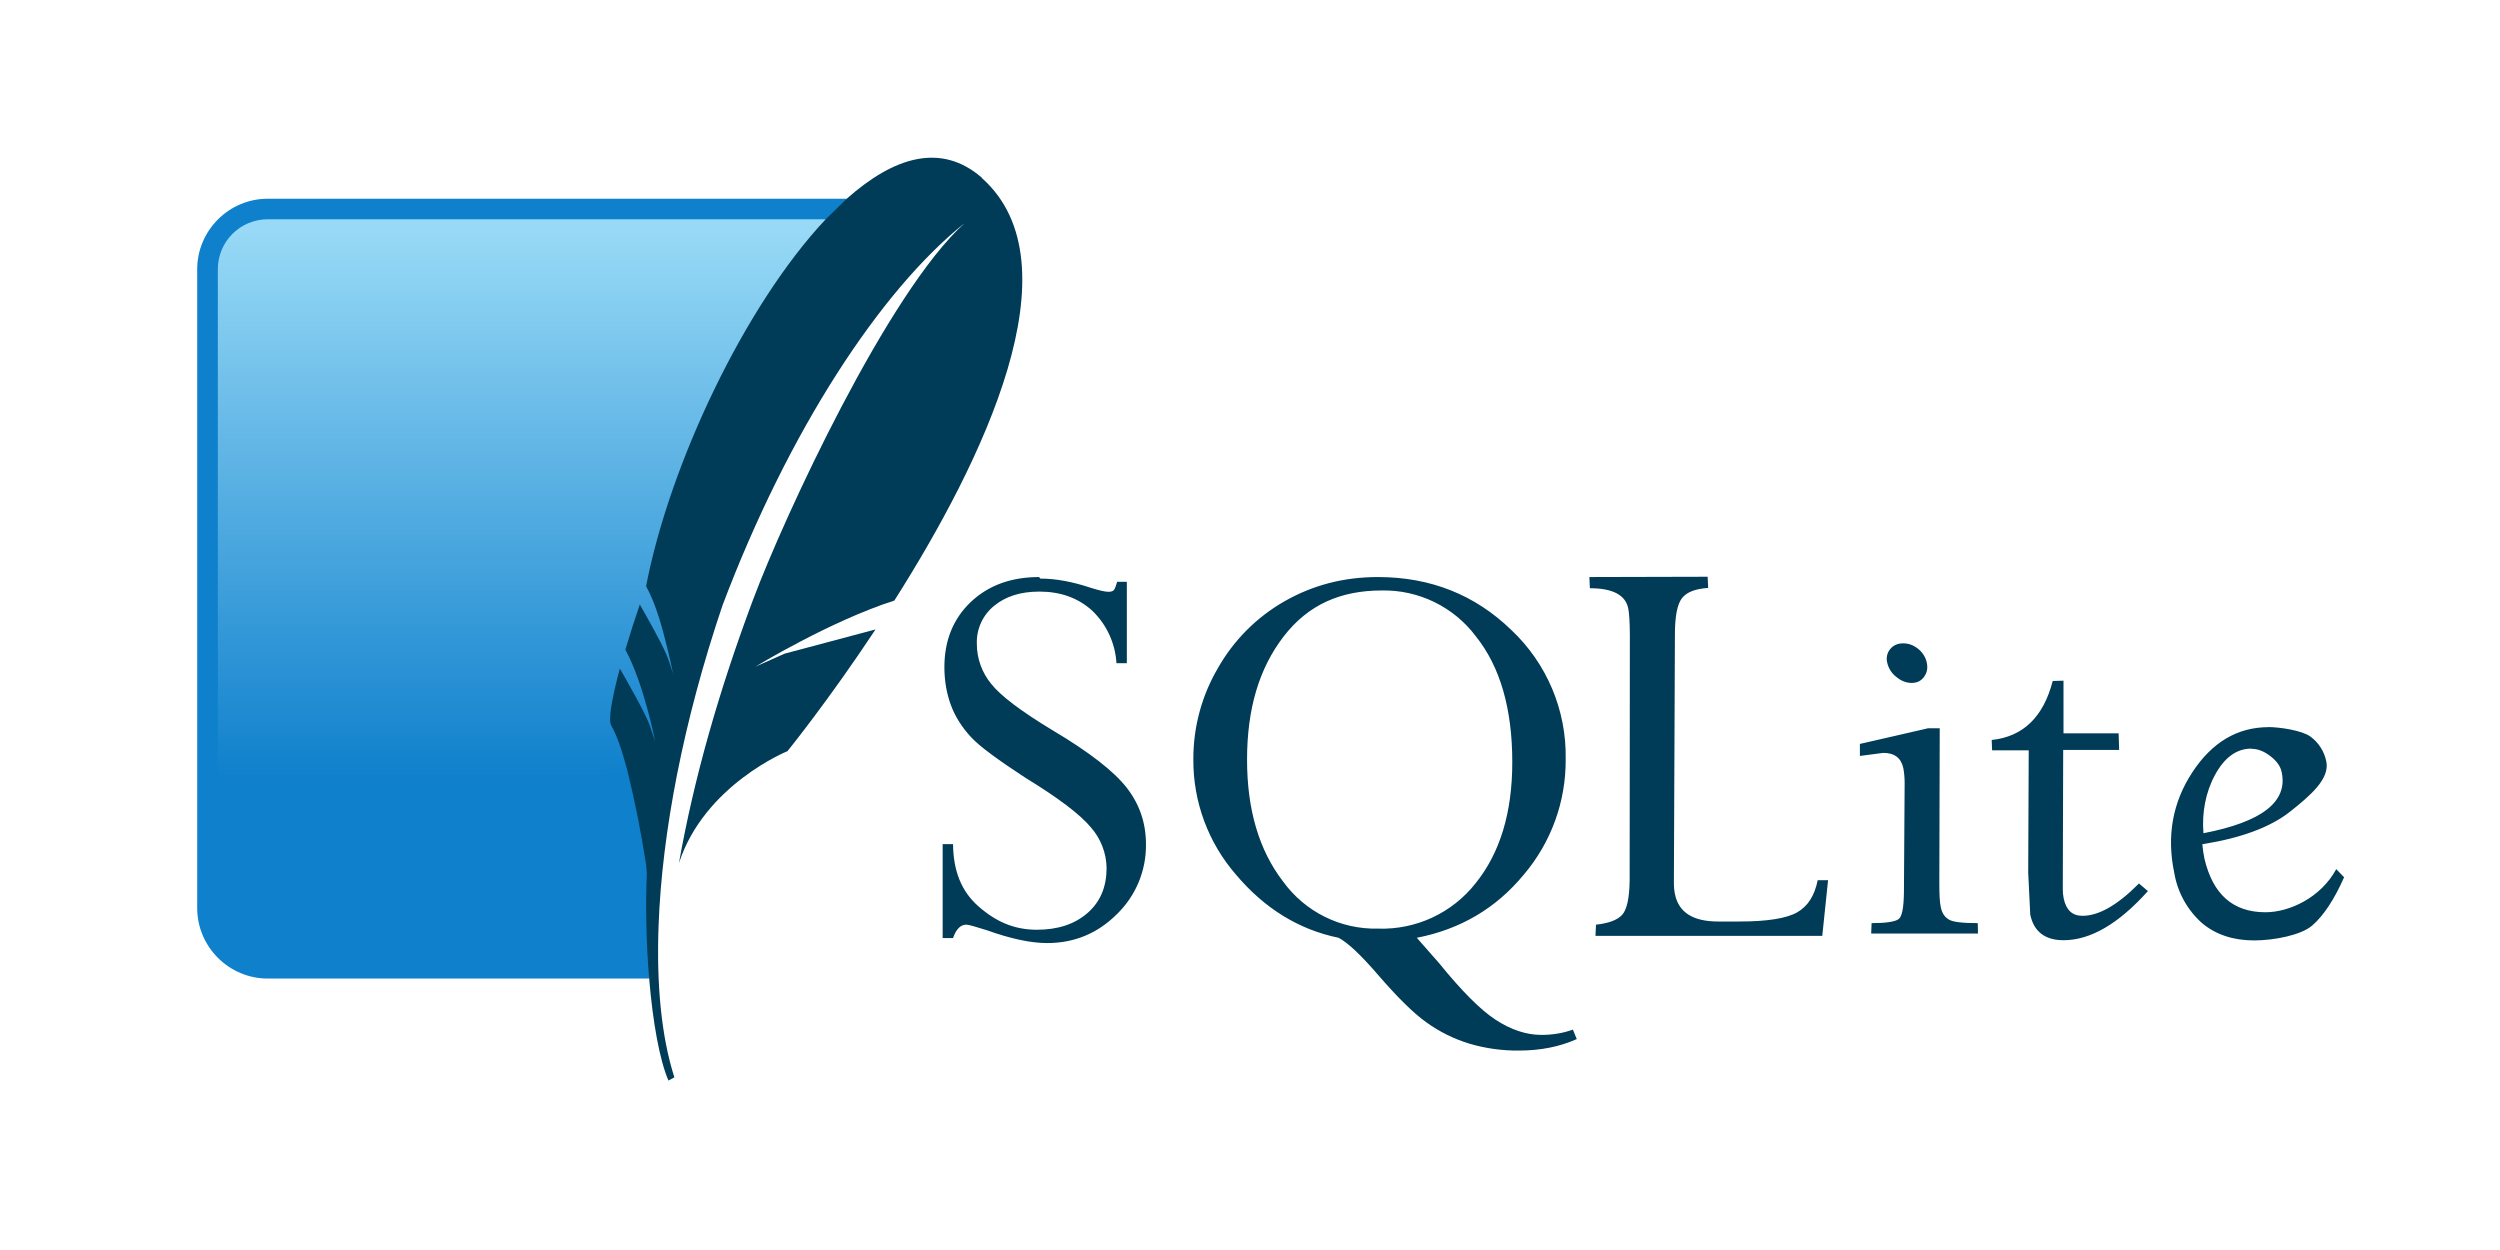
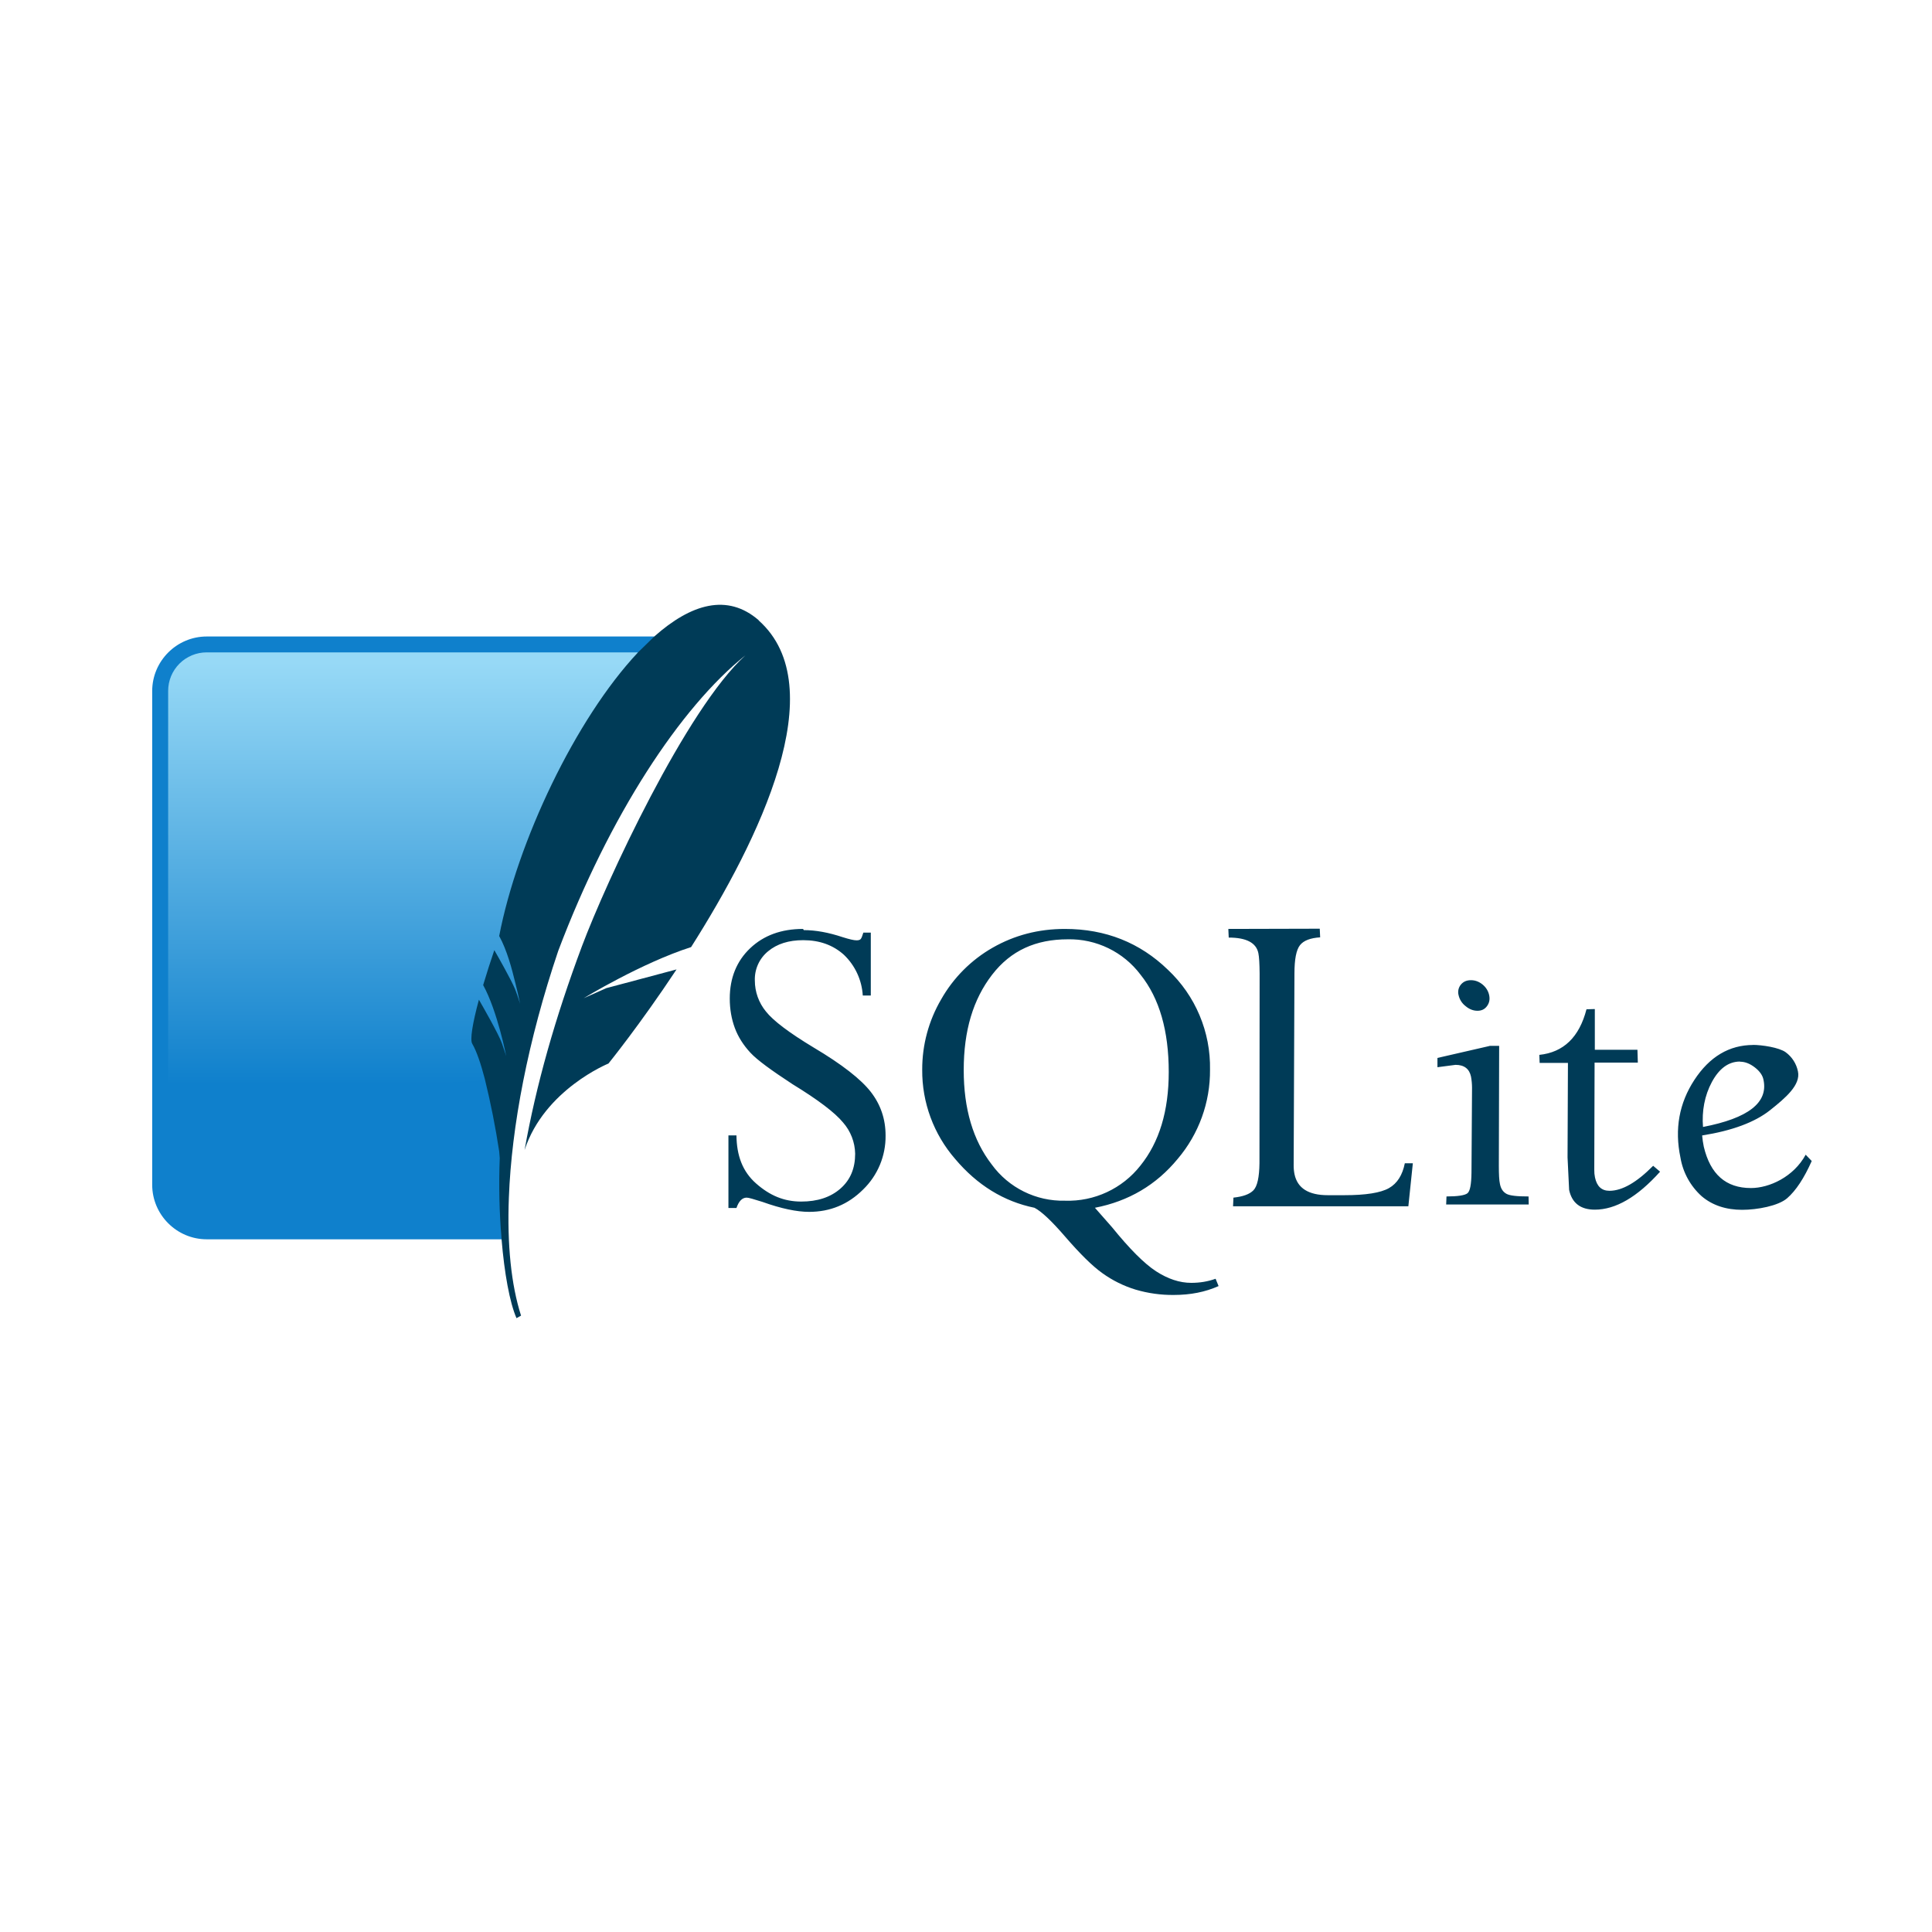
- <svg xmlns="http://www.w3.org/2000/svg" width="120" height="60" viewBox="0 0 24.576 12.291" preserveAspectRatio="xMidYMid">
+ <svg xmlns="http://www.w3.org/2000/svg" width="100" height="100" viewBox="0 0 24.576 12.291" preserveAspectRatio="xMidYMid">
  <defs>
    <linearGradient x1="5.586" y1="2.286" x2="5.586" y2="8.117" id="A" gradientUnits="userSpaceOnUse">
      <stop stop-color="#97d9f6" offset="0%" />
      <stop stop-color="#0f80cc" offset="92.024%" />
      <stop stop-color="#0f80cc" offset="100%" />
    </linearGradient>
  </defs>
  <path d="M10.215 5.674c-.276 0-.5.082-.672.245s-.26.378-.26.64c0 .136.022.26.064.374s.11.22.198.315.268.225.535.4c.327.2.54.362.644.488a.62.62 0 0 1 .154.397c0 .185-.06.332-.186.443s-.293.166-.5.166c-.22 0-.4-.077-.574-.23s-.247-.357-.25-.612h-.102v.924h.102c.03-.088.074-.132.13-.132.027 0 .09.02.2.054.24.086.438.127.594.127.268 0 .496-.094.687-.284a.94.94 0 0 0 .286-.688c0-.208-.063-.393-.188-.554s-.366-.35-.728-.565c-.31-.187-.513-.34-.606-.458a.62.62 0 0 1-.141-.393.46.46 0 0 1 .17-.374c.113-.093.26-.14.445-.14.208 0 .38.062.518.186a.78.78 0 0 1 .24.518h.102v-.8h-.095c-.012.04-.022.067-.032.08s-.028.018-.055.018c-.033 0-.092-.014-.175-.04-.18-.06-.344-.09-.495-.09zm3.33 0c-.336 0-.64.08-.917.238a1.75 1.75 0 0 0-.656.658 1.76 1.76 0 0 0-.241.894 1.71 1.71 0 0 0 .42 1.137c.28.332.618.54 1.008.62.09.047.217.167.384.36.19.22.348.378.48.472a1.44 1.44 0 0 0 .422.209 1.66 1.66 0 0 0 .486.068c.212 0 .4-.037.57-.113l-.038-.093c-.097.035-.2.052-.31.052-.148 0-.297-.05-.447-.147s-.337-.285-.56-.56l-.218-.248c.428-.083.78-.29 1.053-.622a1.73 1.73 0 0 0 .411-1.134 1.7 1.7 0 0 0-.535-1.271c-.356-.345-.793-.52-1.312-.52zm2.08 0l.005.11c.224 0 .35.066.377.198.01.047.015.135.016.26l-.002 2.412c-.002.18-.028.295-.077.345s-.133.08-.254.093l-.005.11h2.23l.057-.547h-.102c-.03.15-.096.256-.202.316s-.295.09-.567.09h-.21c-.245 0-.386-.088-.424-.266a.56.56 0 0 1-.011-.114l.01-2.44c0-.18.023-.3.07-.36s.133-.092.257-.1l-.005-.11zm-2.044.132a1.13 1.13 0 0 1 .928.451c.24.3.358.714.358 1.237 0 .496-.12.892-.36 1.19a1.17 1.17 0 0 1-.96.447 1.12 1.12 0 0 1-.932-.461c-.238-.308-.356-.708-.356-1.2 0-.505.12-.9.36-1.212s.56-.452.964-.452zm5.13.52c-.054 0-.096.018-.127.055a.15.15 0 0 0-.03.136.24.24 0 0 0 .088.138c.047.04.098.06.152.06s.093-.02.122-.06.038-.085.027-.138-.04-.1-.084-.136-.094-.055-.147-.055zm1.47.37c-.092.356-.293.548-.6.58l.004.102h.36L19.94 8.58l.02.413c.035.167.145.252.327.252.264 0 .54-.16.83-.483l-.088-.075c-.21.212-.394.318-.556.318-.1 0-.16-.057-.184-.17a.43.43 0 0 1-.009-.097l.004-1.364h.55l-.005-.163h-.542v-.518zm2.122.454c-.307 0-.557.15-.75.445s-.253.625-.177.987a.85.85 0 0 0 .27.492c.136.116.31.173.515.173.192 0 .46-.05.572-.147s.217-.257.313-.474l-.077-.08c-.153.282-.462.424-.696.424-.32 0-.517-.176-.6-.526a1.279 1.279 0 0 1-.021-.143c.38-.06.67-.167.865-.322s.39-.32.354-.492a.4.4 0 0 0-.157-.245c-.083-.06-.3-.093-.42-.093zm-3.356.013l-.662.152v.118l.23-.03c.11 0 .176.05.197.15a.81.81 0 0 1 .013.139l-.007 1.082c-.002.15-.018.237-.052.263s-.123.04-.266.04l-.004.102h1.05l-.002-.102c-.146 0-.24-.01-.282-.034s-.07-.063-.082-.125c-.01-.045-.014-.122-.014-.23l.004-1.527h-.12zm3.188.2c.064 0 .126.025.188.073s.1.102.11.16c.06.288-.195.486-.77.597-.016-.2.02-.4.113-.572s.212-.26.358-.26z" fill="#003b57" />
  <path d="M8.324 1.954H2.63c-.382 0-.694.312-.694.694v6.28c0 .382.312.694.694.694h3.75c-.043-1.866.595-5.487 1.944-7.666z" fill="#0f80cc" />
  <path d="M8.117 2.156H2.63a.49.49 0 0 0-.491.491v5.82c1.243-.477 3.107-.888 4.397-.87.26-1.355 1.02-4 1.58-5.442z" fill="url(#A)" />
  <path d="M9.652 1.748c-.4-.348-.862-.208-1.328.205l-.207.202C7.32 3.002 6.58 4.568 6.35 5.764c.1.182.16.413.206.6l.03.124.03.14s-.007-.027-.036-.112l-.02-.055a.638.638 0 0 0-.012-.03c-.052-.12-.196-.376-.26-.487a12.165 12.165 0 0 0-.142.444c.183.334.294.907.294.907s-.01-.037-.056-.167c-.04-.115-.244-.47-.292-.554-.082.304-.115.51-.085.56.057.097.112.264.16.448a10.41 10.41 0 0 1 .183.922l.007.085A8.46 8.46 0 0 0 6.38 9.62c.036.433.103.805.19 1.005l.058-.032c-.126-.392-.178-.907-.155-1.5.034-.907.243-2 .628-3.14.65-1.72 1.555-3.1 2.382-3.76-.754.68-1.774 2.884-2.08 3.7-.342.914-.584 1.77-.73 2.593.252-.77 1.067-1.1 1.067-1.1s.4-.493.866-1.197l-.893.238-.288.128s.735-.448 1.366-.65c.867-1.366 1.812-3.307.86-4.155" fill="#003b57" />
</svg>
